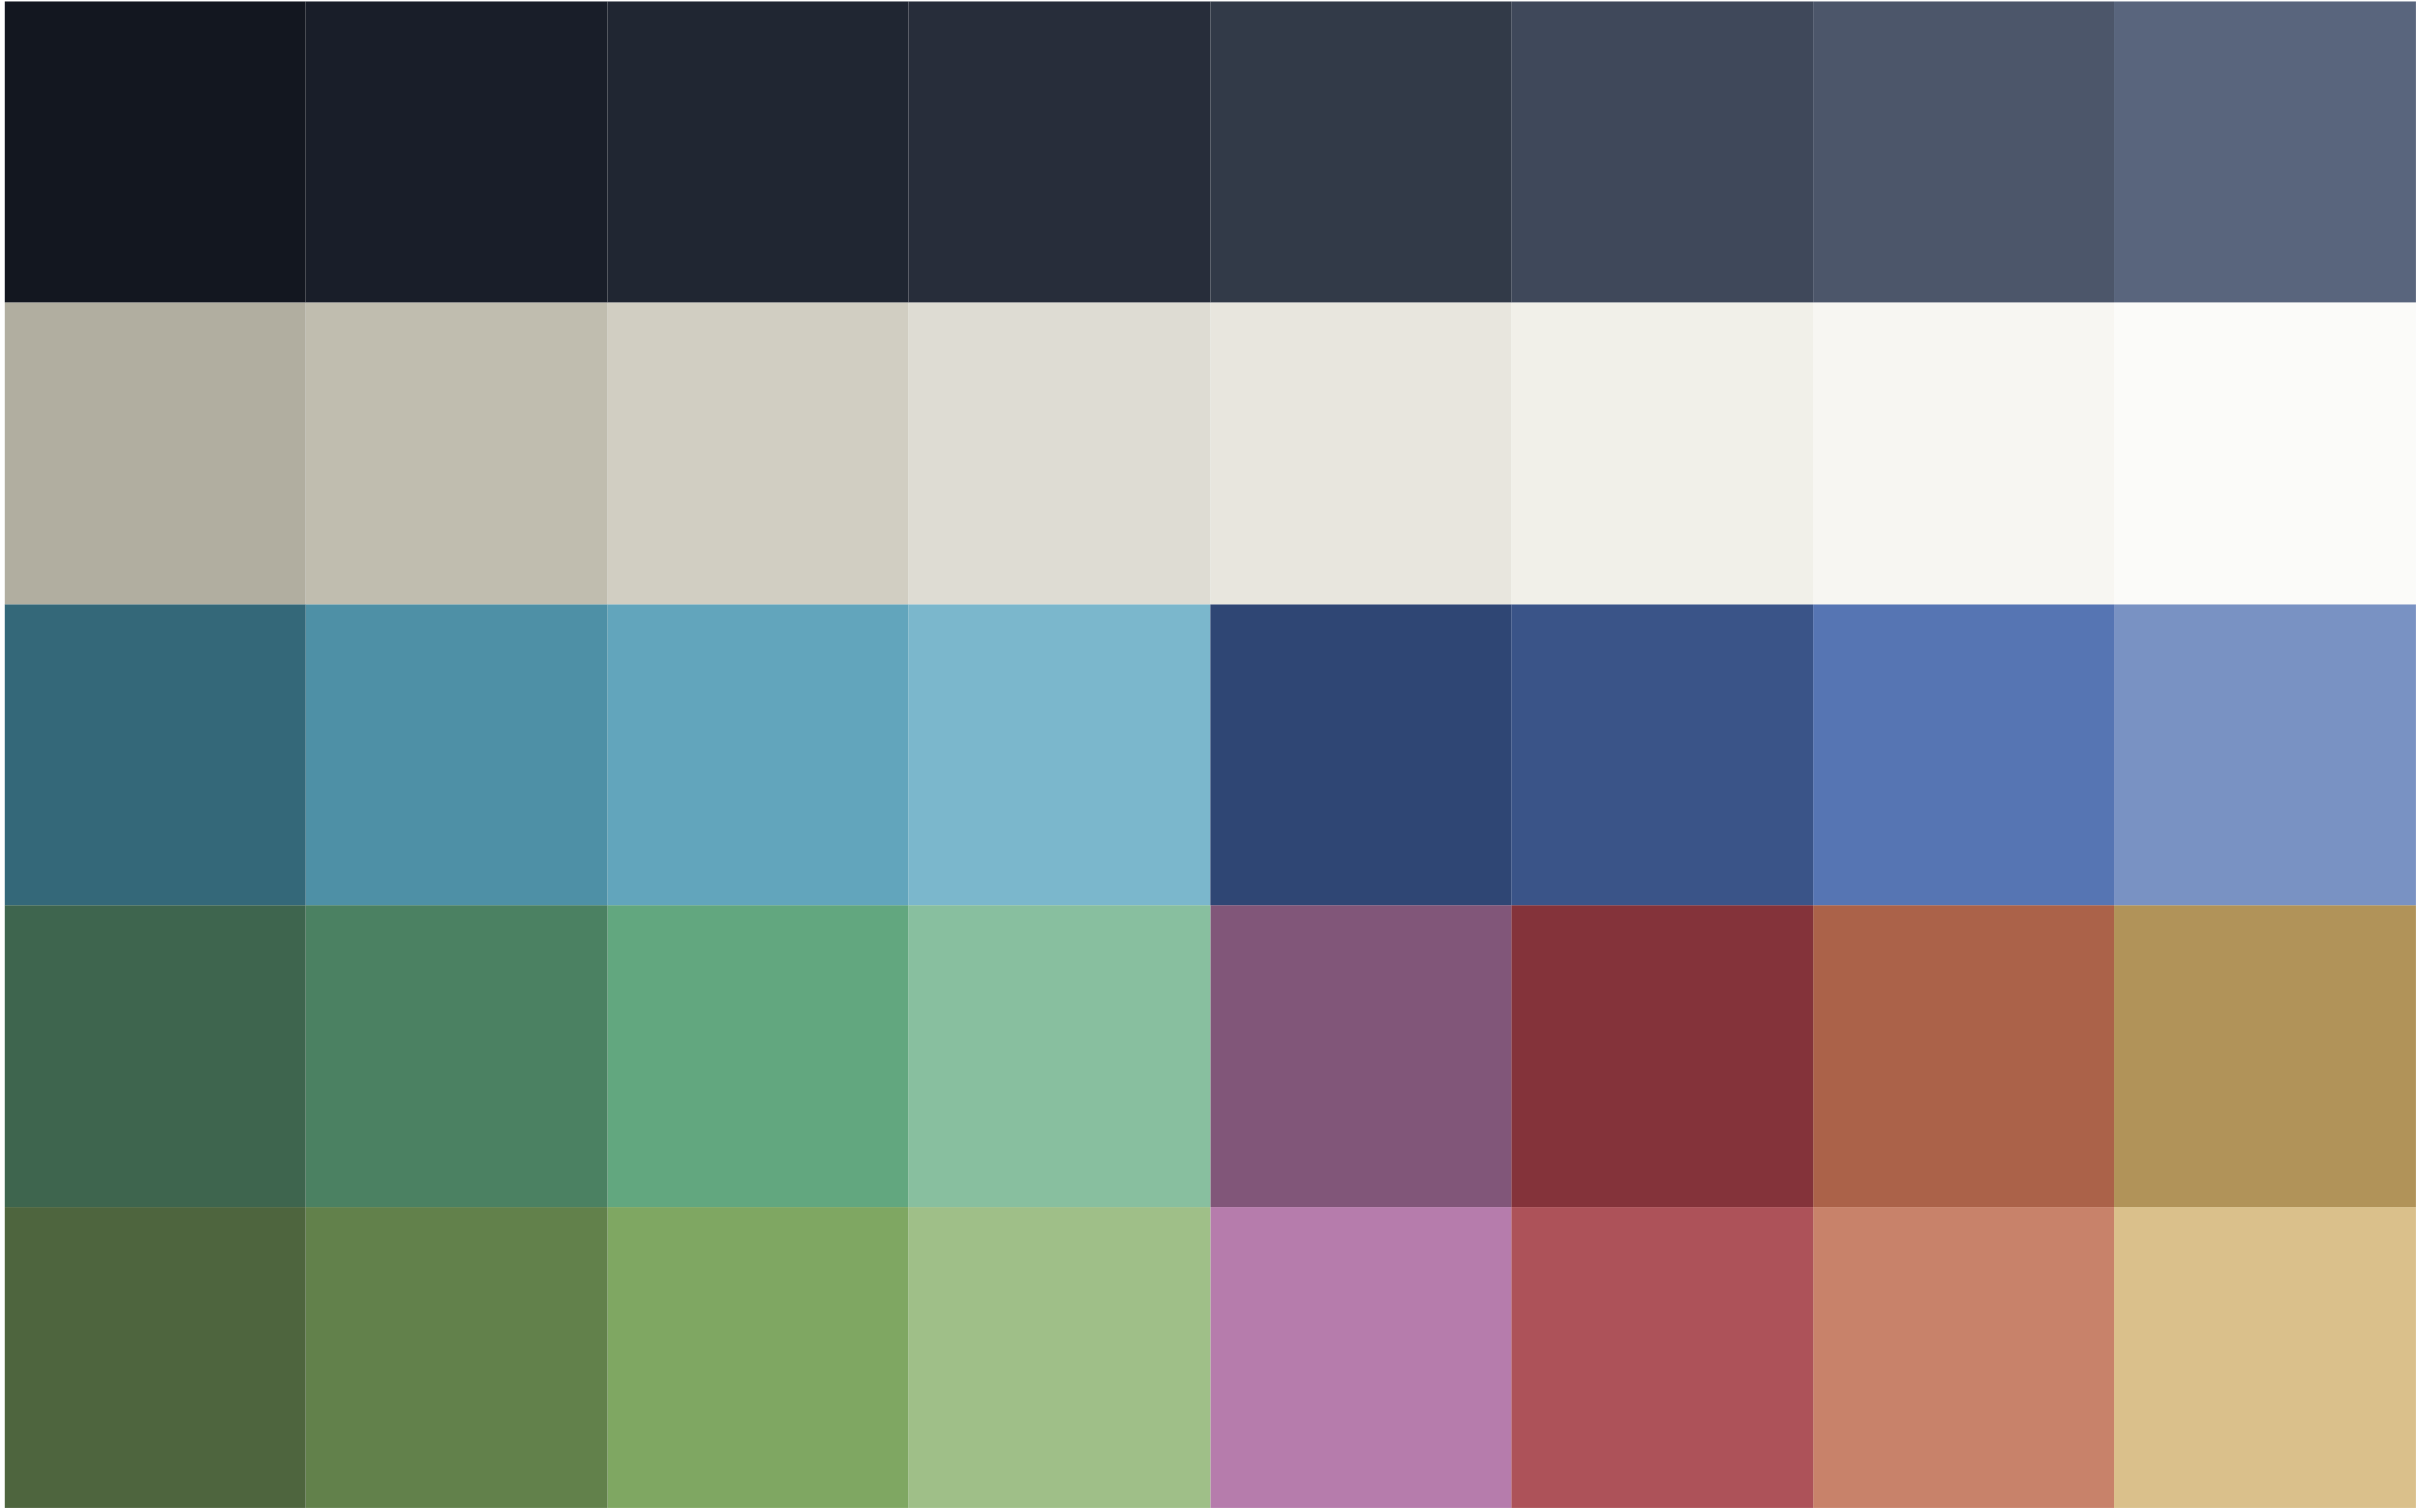
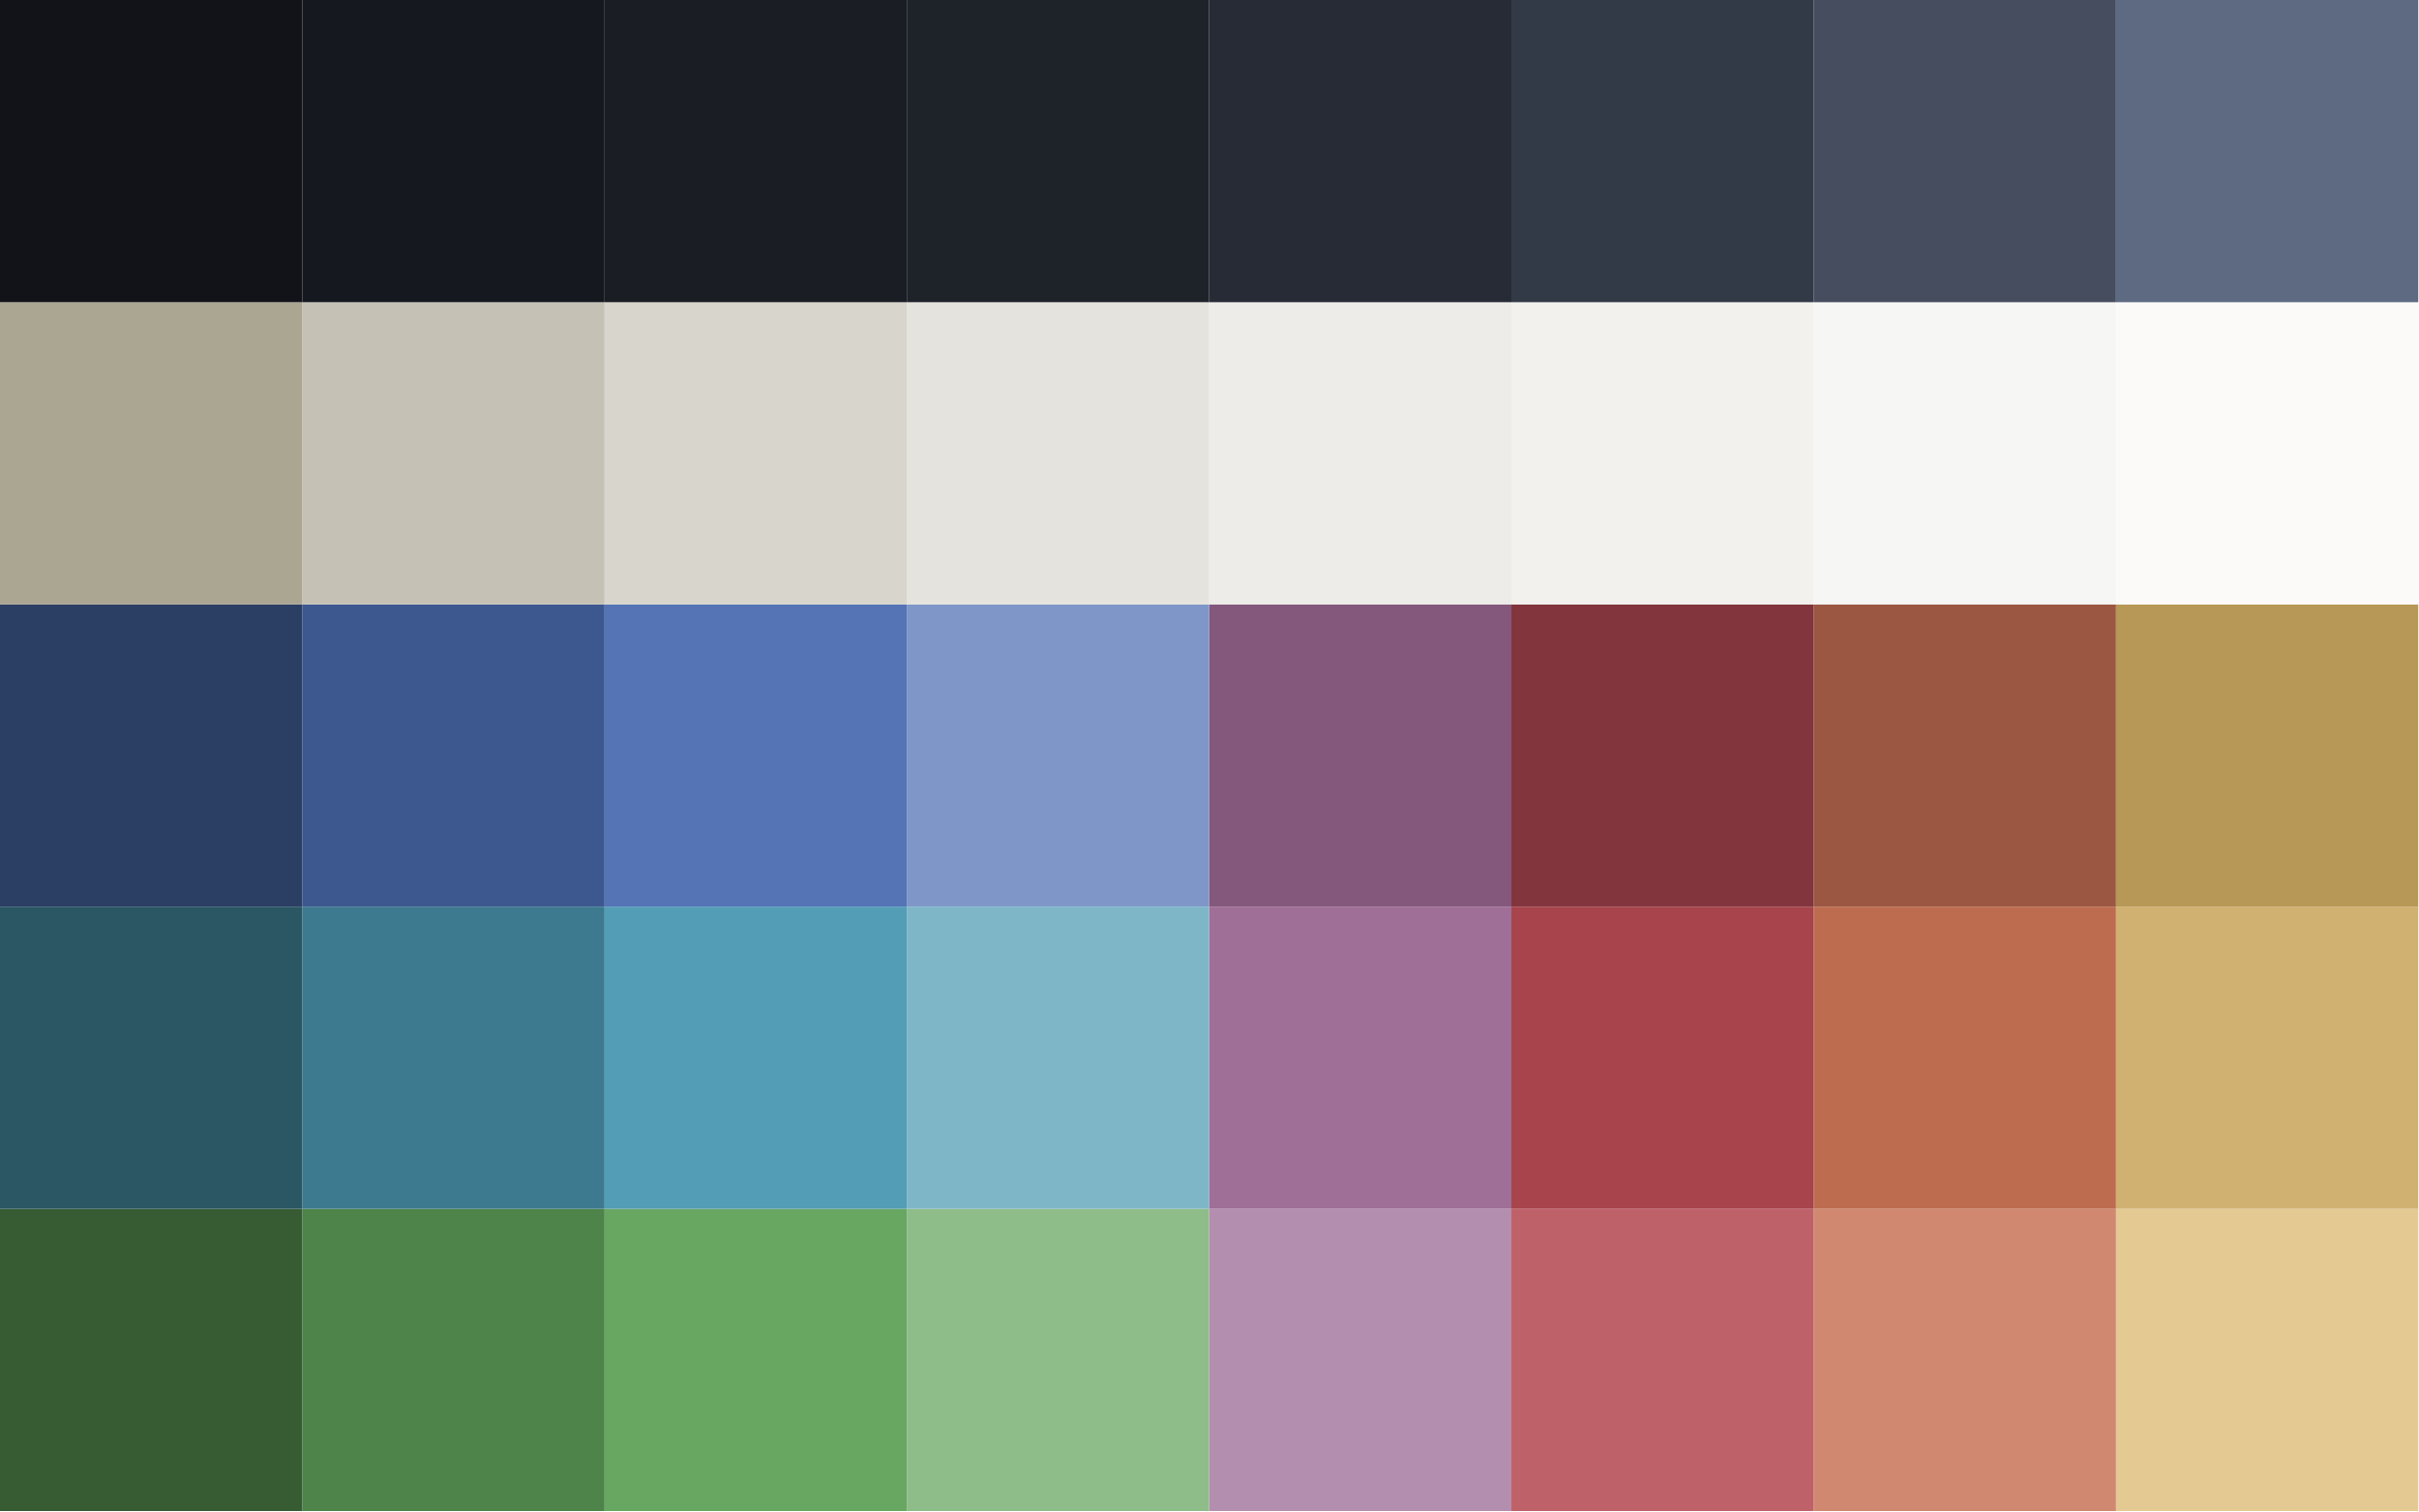
- <svg xmlns="http://www.w3.org/2000/svg" width="100%" height="100%" viewBox="0 0 513 321" version="1.1" xml:space="preserve" style="fill-rule:evenodd;clip-rule:evenodd;stroke-linejoin:round;stroke-miterlimit:2;">
-   <rect id="Sebec.v1.b" x="0.982" y="0.307" width="512" height="320" style="fill:none;" />
+ <svg xmlns="http://www.w3.org/2000/svg" width="100%" height="100%" viewBox="0 0 2134 1334" version="1.1" xml:space="preserve" style="fill-rule:evenodd;clip-rule:evenodd;stroke-linejoin:round;stroke-miterlimit:2;">
+   <rect id="Sebec.v1.c" x="0" y="0" width="2133.33" height="1333.33" style="fill:none;" />
  <clipPath id="_clip1">
-     <rect x="0.982" y="0.307" width="512" height="320" />
+     <rect x="0" y="0" width="2133.33" height="1333.33" />
  </clipPath>
  <g clip-path="url(#_clip1)">
    <g id="Solar">
-       <rect id="SolarYellow1" x="448.982" y="256.307" width="64" height="64" style="fill:#dac08b;" />
-       <rect id="SolarYellow0" x="448.982" y="192.307" width="64" height="64" style="fill:#b19359;" />
-       <rect id="SolarOrange1" x="384.982" y="256.307" width="64" height="64" style="fill:#c8826a;" />
-       <rect id="SolarOrange0" x="384.982" y="192.307" width="64" height="64" style="fill:#ab6249;" />
-       <rect id="SolarRed1" x="320.982" y="256.307" width="64" height="64" style="fill:#ad5259;" />
-       <rect id="SolarRed0" x="320.982" y="192.307" width="64" height="64" style="fill:#84333a;" />
-       <rect id="SolarPurple1" x="256.982" y="256.307" width="64" height="64" style="fill:#b67cac;" />
-       <rect id="SolarPurple0" x="256.982" y="192.307" width="64" height="64" style="fill:#815679;" />
+       <path id="SolarYellow2" d="M1866.67,1333.33l266.666,0l0,-266.666l-266.666,-0l-0,266.666Z" style="fill:#e4c992;" />
+       <path id="SolarYellow1" d="M1866.67,1066.67l266.666,-0l0,-266.667l-266.666,0l-0,266.667Z" style="fill:#d1b171;" />
+       <path id="SolarYellow0" d="M1866.67,800l266.666,0l0,-266.667l-266.666,0l-0,266.667Z" style="fill:#b89856;" />
+       <path id="SolarOrange2" d="M1600,1333.33l266.667,0l-0,-266.666l-266.667,-0l0,266.666Z" style="fill:#d08870;" />
+       <path id="SolarOrange1" d="M1600,1066.67l266.667,-0l-0,-266.667l-266.667,0l0,266.667Z" style="fill:#be6c50;" />
+       <path id="SolarOrange0" d="M1600,800l266.667,0l-0,-266.667l-266.667,0l0,266.667Z" style="fill:#9b5741;" />
+       <path id="SolarRed2" d="M1333.33,1333.33l266.667,0l0,-266.666l-266.667,-0l0,266.666Z" style="fill:#bf6169;" />
+       <path id="SolarRed1" d="M1333.33,1066.67l266.667,-0l0,-266.667l-266.667,0l0,266.667Z" style="fill:#a7444c;" />
+       <path id="SolarRed0" d="M1333.33,800l266.667,0l0,-266.667l-266.667,0l0,266.667Z" style="fill:#82353c;" />
+       <path id="SolarPurple2" d="M1066.67,1333.33l266.666,0l0,-266.666l-266.666,-0l-0,266.666Z" style="fill:#b48eae;" />
+       <path id="SolarPurple1" d="M1066.67,1066.67l266.666,-0l0,-266.667l-266.666,0l-0,266.667Z" style="fill:#9f6f97;" />
+       <path id="SolarPurple0" d="M1066.67,800l266.666,0l0,-266.667l-266.666,0l-0,266.667Z" style="fill:#84587c;" />
    </g>
-     <g id="Cedar">
-       <rect id="Cedar3" x="192.982" y="256.307" width="64" height="64" style="fill:#9fbf88;" />
-       <rect id="Cedar2" x="128.982" y="256.307" width="64" height="64" style="fill:#7fa762;" />
-       <rect id="Cedar1" x="64.982" y="256.307" width="64" height="64" style="fill:#62814b;" />
-       <rect id="Cedar0" x="0.982" y="256.307" width="64" height="64" style="fill:#4e653e;" />
-     </g>
-     <g id="Spruce">
-       <rect id="Spruce3" x="192.982" y="192.307" width="64" height="64" style="fill:#88bf9f;" />
-       <rect id="Spruce2" x="128.982" y="192.307" width="64" height="64" style="fill:#62a77f;" />
-       <rect id="Spruce1" x="64.982" y="192.307" width="64" height="64" style="fill:#4b8162;" />
-       <rect id="Spruce0" x="0.982" y="192.307" width="64" height="64" style="fill:#3e654e;" />
+     <g id="Evergreen">
+       <rect id="Evergreen3" x="800" y="1066.67" width="266.667" height="266.667" style="fill:#8ebd89;" />
+       <rect id="Evergreen2" x="533.333" y="1066.67" width="266.667" height="266.667" style="fill:#68a762;" />
+       <rect id="Evergreen1" x="266.667" y="1066.67" width="266.667" height="266.667" style="fill:#4e8349;" />
+       <rect id="Evergreen0" x="-0" y="1066.67" width="266.667" height="266.667" style="fill:#375b33;" />
    </g>
    <g id="Cerulean">
-       <rect id="Cerulean3" x="192.982" y="128.307" width="64" height="64" style="fill:#7bb7cc;" />
-       <rect id="Cerulean2" x="128.982" y="128.307" width="64" height="64" style="fill:#62a5bc;" />
-       <rect id="Cerulean1" x="64.982" y="128.307" width="64" height="64" style="fill:#4e90a6;" />
-       <rect id="Cerulean0" x="0.982" y="128.307" width="64" height="64" style="fill:#346879;" />
+       <rect id="Cerulean3" x="800" y="800" width="266.667" height="266.667" style="fill:#7eb6c8;" />
+       <rect id="Cerulean2" x="533.333" y="800" width="266.667" height="266.667" style="fill:#549db6;" />
+       <rect id="Cerulean1" x="266.667" y="800" width="266.667" height="266.667" style="fill:#3d7a8f;" />
+       <rect id="Cerulean0" x="0" y="800" width="266.667" height="266.667" style="fill:#2b5664;" />
    </g>
    <g id="Sapphire">
-       <path id="Sapphire3" d="M448.982,128.307l64,0l0,64l-64,0l0,-64Z" style="fill:#7992c3;" />
-       <path id="Sapphire2" d="M384.982,128.307l64,0l0,64l-64,0l0,-64Z" style="fill:#5675b3;" />
-       <path id="Sapphire1" d="M320.982,128.307l64,0l0,64l-64,0l0,-64Z" style="fill:#3a5488;" />
-       <path id="Sapphire0" d="M256.982,128.307l64,0l0,64l-64,0l0,-64Z" style="fill:#2f4674;" />
+       <path id="Sapphire3" d="M800,533.333l266.667,0l-0,266.667l-266.667,0l0,-266.667Z" style="fill:#7e97c8;" />
+       <path id="Sapphire2" d="M533.333,533.333l266.667,0l0,266.667l-266.667,0l0,-266.667Z" style="fill:#5474b6;" />
+       <path id="Sapphire1" d="M266.667,533.333l266.666,0l0,266.667l-266.666,0l-0,-266.667Z" style="fill:#3d588f;" />
+       <path id="Sapphire0" d="M-0,533.333l266.667,0l-0,266.667l-266.667,0l-0,-266.667Z" style="fill:#2b3e64;" />
    </g>
-     <g id="Sunrise">
-       <path id="Sunrise7" d="M448.982,64.307l64,0l0,64l-64,0l0,-64Z" style="fill:#fbfbf9;" />
-       <path id="Sunrise6" d="M384.982,64.307l64,0l0,64l-64,0l0,-64Z" style="fill:#f7f6f2;" />
-       <path id="Sunrise5" d="M320.982,64.307l64,0l0,64l-64,0l0,-64Z" style="fill:#f1f0e9;" />
-       <path id="Sunrise4" d="M256.982,64.307l64,0l0,64l-64,0l0,-64Z" style="fill:#e8e6de;" />
-       <path id="Sunrise3" d="M192.982,64.307l64,0l0,64l-64,0l0,-64Z" style="fill:#dedcd3;" />
-       <path id="Sunrise2" d="M128.982,64.307l64,0l0,64l-64,0l0,-64Z" style="fill:#d1cec2;" />
-       <path id="Sunrise1" d="M64.982,64.307l64,0l0,64l-64,0l0,-64Z" style="fill:#c0bdaf;" />
-       <path id="Sunrise0" d="M0.982,64.307l64,0l0,64l-64,0l0,-64Z" style="fill:#b1aea0;" />
+     <g id="Dawn">
+       <path id="Dawn7" d="M1866.67,266.667l266.666,-0l0,266.666l-266.666,0l-0,-266.666Z" style="fill:#fbfaf9;" />
+       <path id="Dawn6" d="M1600,266.667l266.667,-0l-0,266.666l-266.667,0l-0,-266.666Z" style="fill:#f6f6f4;" />
+       <path id="Dawn5" d="M1333.33,266.667l266.667,-0l-0,266.666l-266.667,0l0,-266.666Z" style="fill:#f2f1ee;" />
+       <path id="Dawn4" d="M1066.67,266.667l266.666,-0l0,266.666l-266.666,0l-0,-266.666Z" style="fill:#edece8;" />
+       <path id="Dawn3" d="M800,266.667l266.667,-0l-0,266.666l-266.667,0l-0,-266.666Z" style="fill:#e4e3dd;" />
+       <path id="Dawn2" d="M533.333,266.667l266.667,-0l-0,266.666l-266.667,0l0,-266.666Z" style="fill:#d7d5cc;" />
+       <path id="Dawn1" d="M266.667,266.667l266.666,-0l0,266.666l-266.666,0l-0,-266.666Z" style="fill:#c5c2b5;" />
+       <path id="Dawn0" d="M0,266.667l266.667,-0l-0,266.666l-266.667,0l0,-266.666Z" style="fill:#aaa692;" />
    </g>
-     <g id="Twilight">
-       <path id="Twilight7" d="M448.982,0.307l64,0l0,64l-64,0l0,-64Z" style="fill:#59657d;" />
-       <path id="Twilight6" d="M384.982,0.307l64,0l0,64l-64,0l0,-64Z" style="fill:#4c566a;" />
-       <path id="Twilight5" d="M320.982,0.307l64,0l0,64l-64,0l0,-64Z" style="fill:#3f485a;" />
-       <path id="Twilight4" d="M256.982,0.307l64,0l0,64l-64,0l0,-64Z" style="fill:#323a48;" />
-       <path id="Twilight3" d="M192.982,0.307l64,0l0,64l-64,0l0,-64Z" style="fill:#272d3a;" />
-       <rect id="Twilight2" x="128.982" y="0.307" width="64" height="64" style="fill:#202632;" />
-       <rect id="Twilight1" x="64.982" y="0.307" width="64" height="64" style="fill:#191e29;" />
-       <rect id="Twilight0" x="0.982" y="0.307" width="64" height="64" style="fill:#131720;" />
+     <g id="Dusk">
+       <path id="Dusk7" d="M1866.67,0l266.666,0l0,266.667l-266.666,-0l-0,-266.667Z" style="fill:#5e6a82;" />
+       <path id="Dusk6" d="M1600,0l266.667,0l-0,266.667l-266.667,-0l0,-266.667Z" style="fill:#454d5f;" />
+       <path id="Dusk5" d="M1333.33,-0l266.667,-0l0,266.667l-266.667,-0l0,-266.667Z" style="fill:#333a47;" />
+       <path id="Dusk4" d="M1066.67,0l266.666,0l0,266.667l-266.666,-0l-0,-266.667Z" style="fill:#272b35;" />
+       <path id="Dusk3" d="M800,-0l266.667,-0l-0,266.667l-266.667,-0l0,-266.667Z" style="fill:#1e2229;" />
+       <rect id="Dusk2" x="533.333" y="0" width="266.667" height="266.667" style="fill:#1a1d23;" />
+       <rect id="Dusk1" x="266.667" y="0" width="266.667" height="266.667" style="fill:#15181e;" />
+       <rect id="Dusk0" x="0" y="0" width="266.667" height="266.667" style="fill:#111318;" />
    </g>
  </g>
+   <g id="Solar1" />
+   <g id="Solar2" />
+   <g id="Tree-Sketches" />
</svg>
